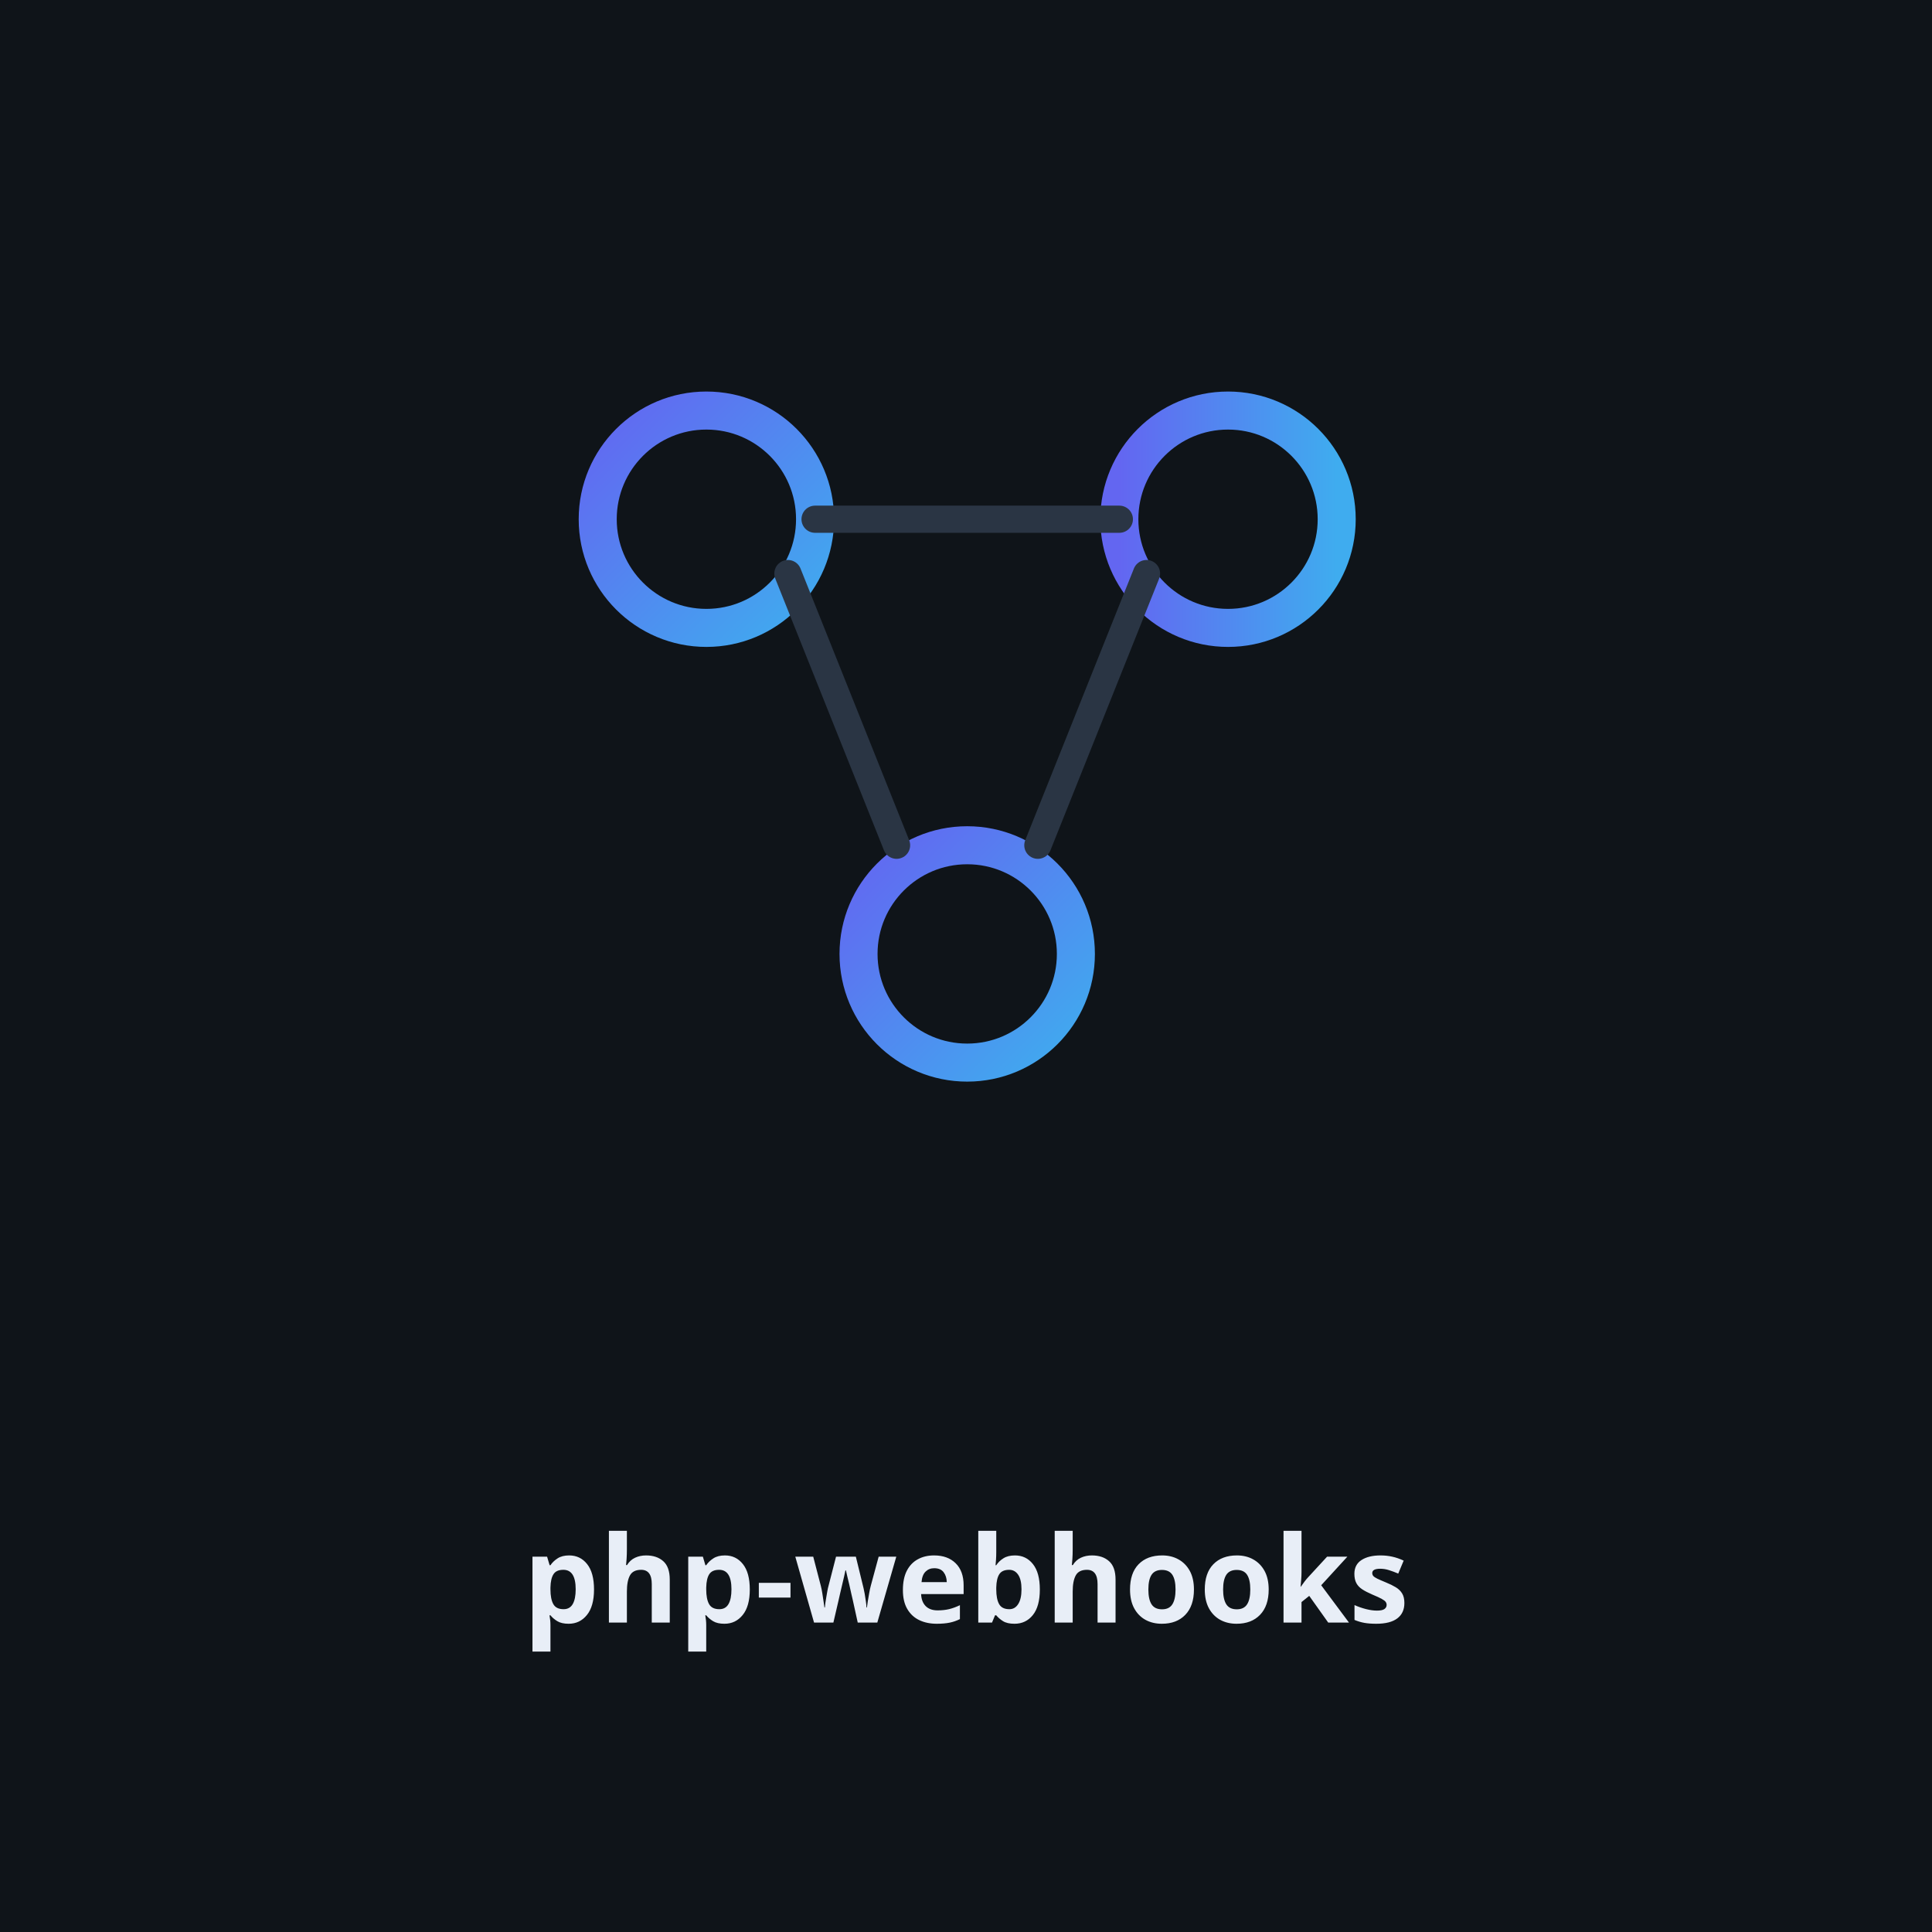
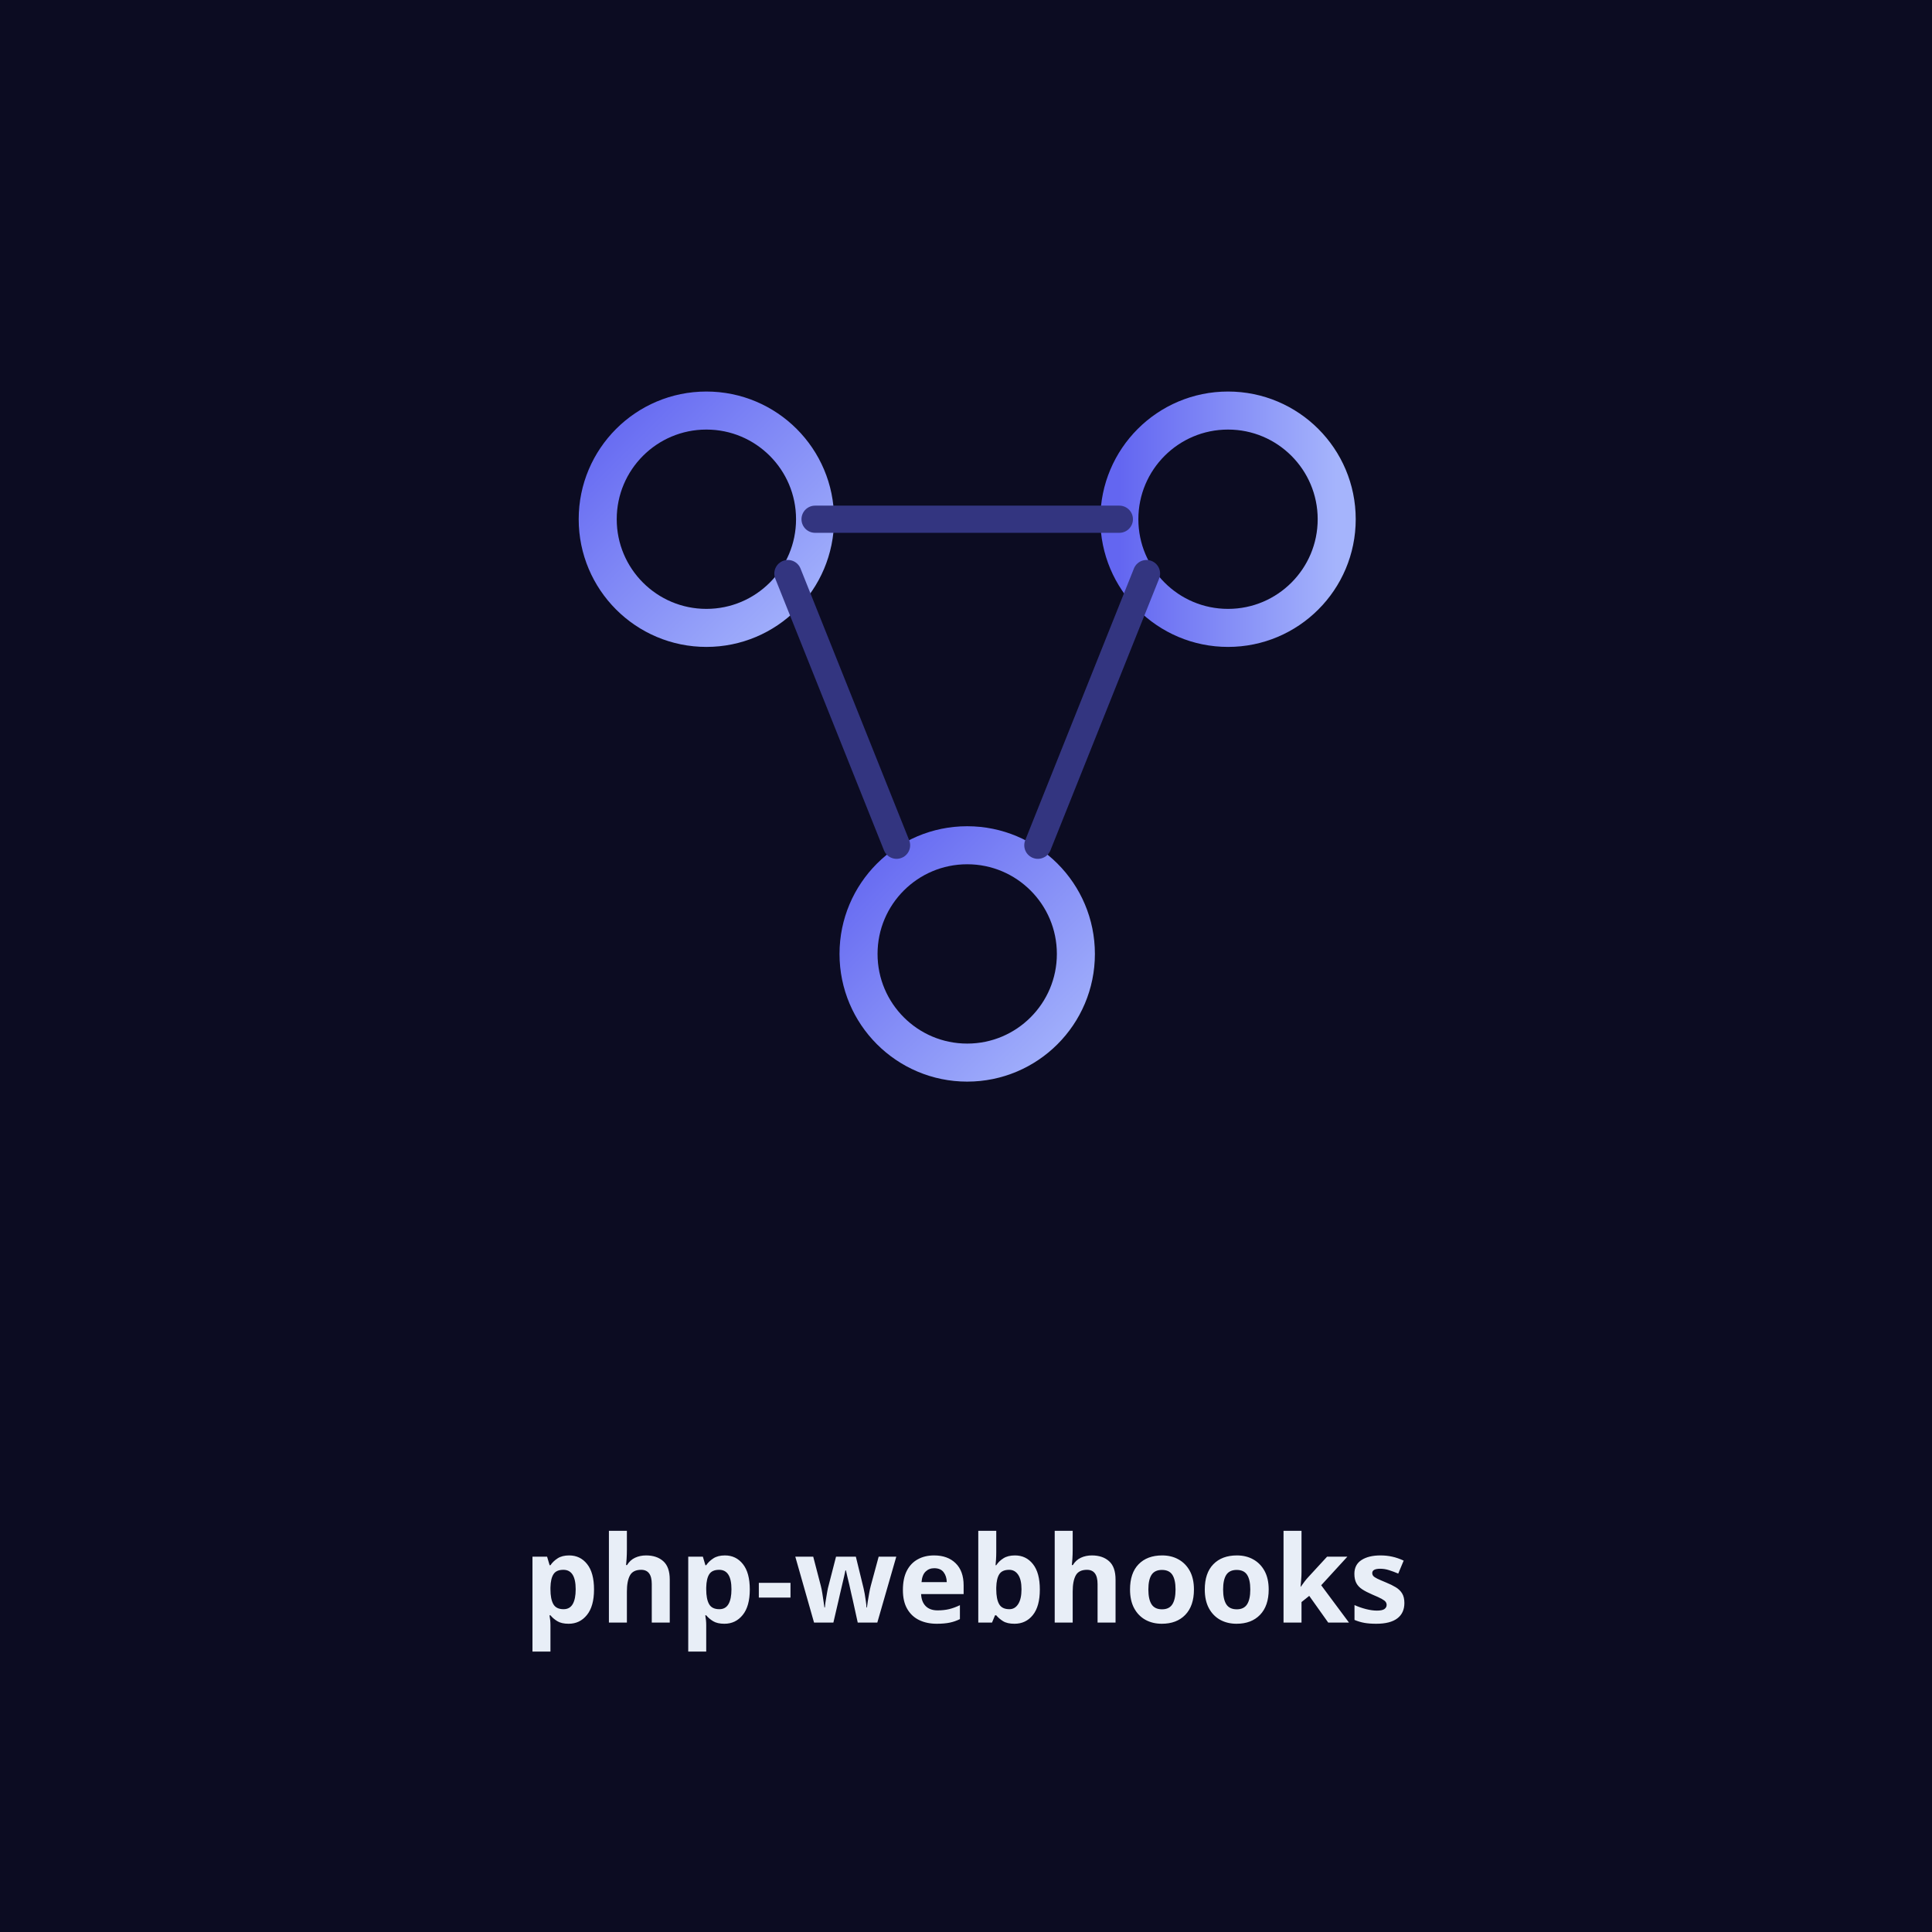
<svg xmlns="http://www.w3.org/2000/svg" viewBox="0 0 512 512" width="512" height="512" role="img" aria-label="php-webhooks">
  <defs>
    <linearGradient id="ac" x1="0" y1="0" x2="1" y2="1">
      <stop offset="0" stop-color="#6366f1" />
-       <stop offset="1" stop-color="#3facef" />
+       <stop offset="1" stop-color="#a5b4fc" />
    </linearGradient>
    <linearGradient id="gWarm" x1="0%" y1="0%" x2="100%" y2="0%">
      <stop offset="0%" stop-color="#6366f1" />
-       <stop offset="100%" stop-color="#3facef" />
+       <stop offset="100%" stop-color="#a5b4fc" />
    </linearGradient>
    <linearGradient id="canvasGrad" x1="0%" y1="0%" x2="100%" y2="100%">
-       <stop offset="0%" stop-color="#0a0e14" />
-       <stop offset="45%" stop-color="#151c28" />
-       <stop offset="100%" stop-color="#0c1820" />
-     </linearGradient>
-     <linearGradient id="bg" x1="0" y1="0" x2="1" y2="1">
-       <stop offset="0" stop-color="#1e1b4b" />
-       <stop offset="0.55" stop-color="#0f3a4a" />
-       <stop offset="1" stop-color="#0f766e" />
+       <stop offset="0%" stop-color="#0e0f1f" />
+       <stop offset="45%" stop-color="#1f1f4f" />
+       <stop offset="100%" stop-color="#0c0c22" />
    </linearGradient>
    <radialGradient id="glowA" cx="18%" cy="22%" r="55%">
-       <stop offset="0%" stop-color="#6366f1" stop-opacity="0.22" />
+       <stop offset="0%" stop-color="#6366f1" stop-opacity="0.28" />
      <stop offset="100%" stop-color="#6366f1" stop-opacity="0" />
    </radialGradient>
    <radialGradient id="glowB" cx="88%" cy="78%" r="50%">
-       <stop offset="0%" stop-color="#3facef" stop-opacity="0.20" />
-       <stop offset="100%" stop-color="#3facef" stop-opacity="0" />
+       <stop offset="0%" stop-color="#a5b4fc" stop-opacity="0.24" />
+       <stop offset="100%" stop-color="#a5b4fc" stop-opacity="0" />
    </radialGradient>
  </defs>
-   <rect width="512" height="512" fill="#0f1419" />
+   <rect width="512" height="512" fill="#0c0c22" />
  <g transform="translate(72 8) scale(0.72)">
    <circle cx="160" cy="180" r="40" fill="none" stroke="url(#ac)" stroke-width="14" />
    <circle cx="352" cy="180" r="40" fill="none" stroke="url(#gWarm)" stroke-width="14" />
    <circle cx="256" cy="340" r="40" fill="none" stroke="url(#ac)" stroke-width="14" />
-     <path d="M190 200 L230 300 M322 200 L282 300 M200 180 L312 180" fill="none" stroke="#2a3544" stroke-width="10" stroke-linecap="round" />
+     <path d="M190 200 L230 300 M322 200 L282 300 M200 180 L312 180" fill="none" stroke="#333580" stroke-width="10" stroke-linecap="round" />
  </g>
  <text x="256" y="430" text-anchor="middle" font-family="Segoe UI, system-ui, sans-serif" font-size="32" font-weight="700" fill="#e8eef7">php-webhooks</text>
</svg>
